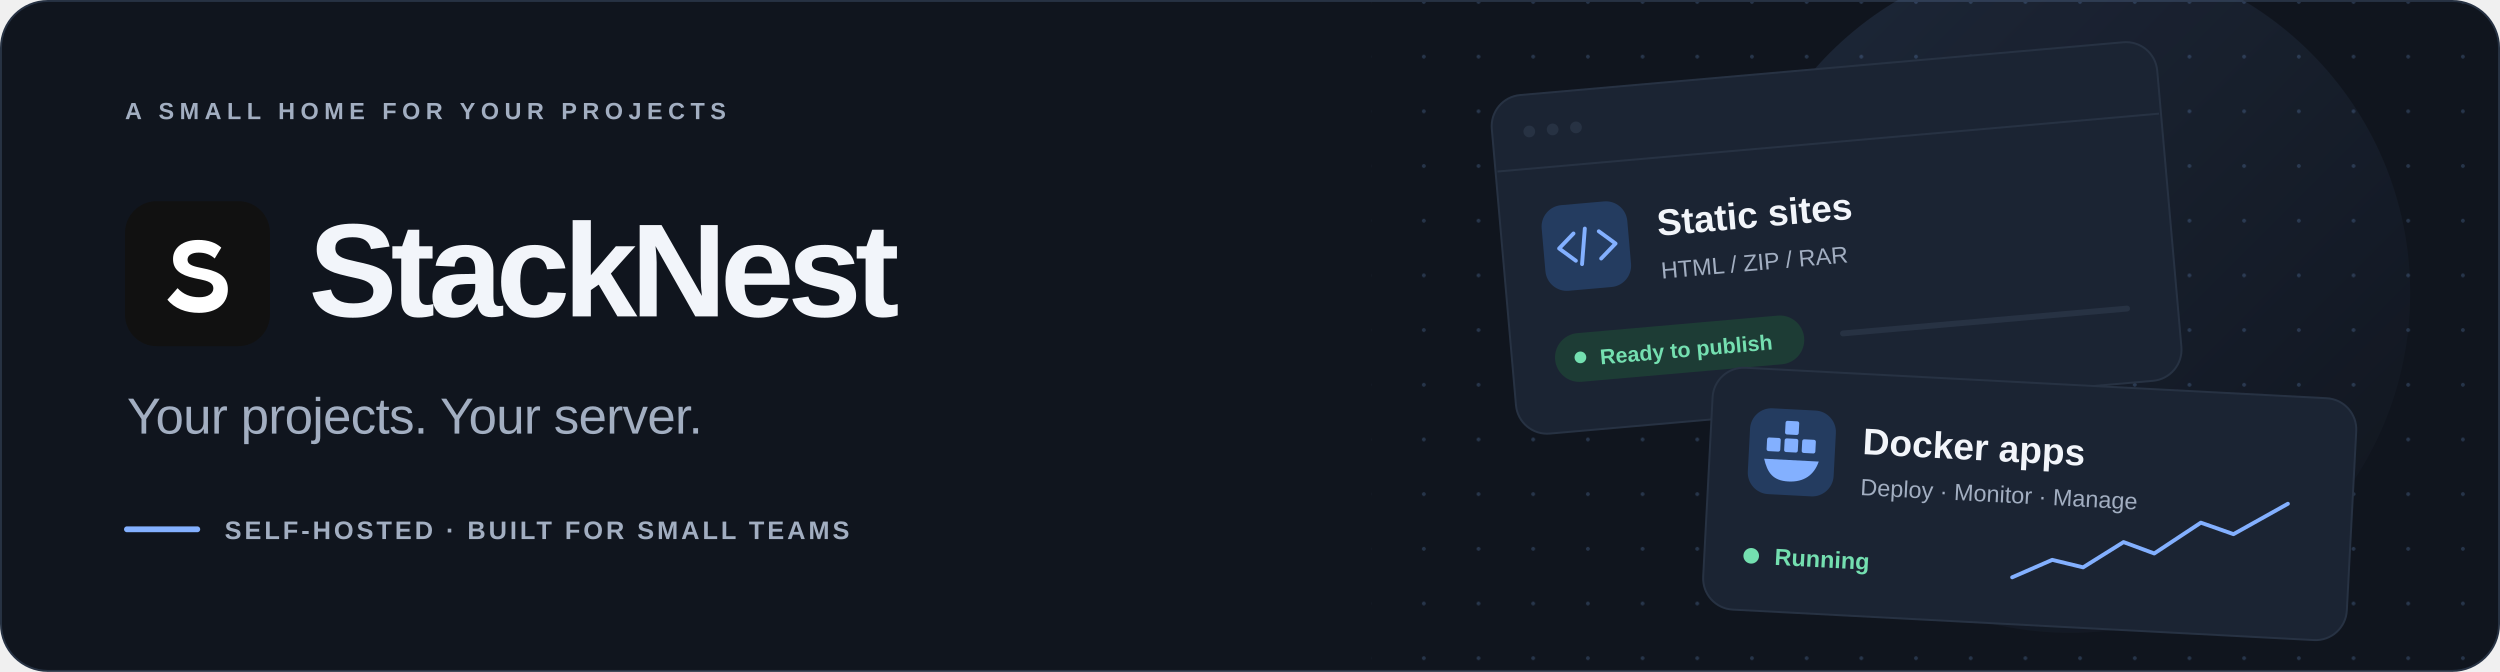
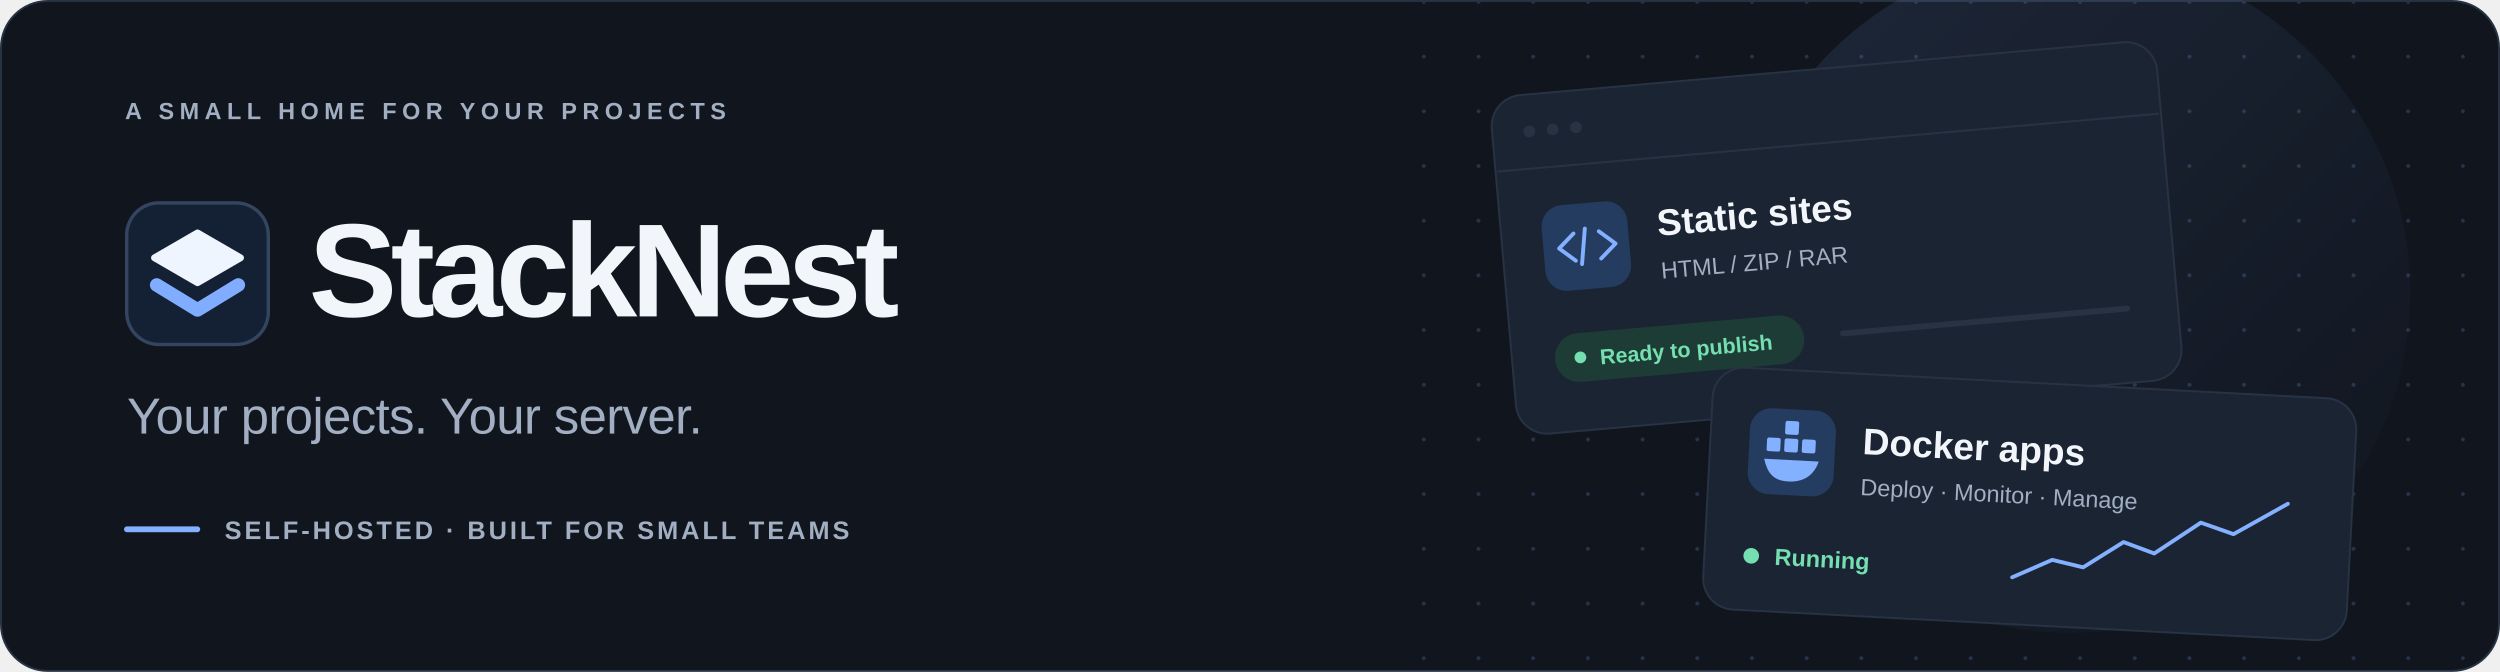
<svg xmlns="http://www.w3.org/2000/svg" width="1280" height="344" viewBox="0 0 1280 344" role="img" aria-labelledby="title description">
  <defs>
    <pattern id="grid" width="28" height="28" patternUnits="userSpaceOnUse">
      <circle cx="1" cy="1" r="1" fill="#263449" />
    </pattern>
    <linearGradient id="accent" x1="0" y1="0" x2="1" y2="1">
      <stop stop-color="#83b0ff" stop-opacity=".12" />
      <stop offset="1" stop-color="#83b0ff" stop-opacity="0" />
    </linearGradient>
  </defs>
  <rect x=".5" y=".5" width="1279" height="343" rx="24" fill="#10151e" stroke="#273243" />
  <path d="M702 1h553a24 24 0 0 1 24 24v294a24 24 0 0 1-24 24H702Z" fill="url(#grid)" />
  <circle cx="1060" cy="150" r="174" fill="url(#accent)" />
  <g font-family="-apple-system,BlinkMacSystemFont,'Segoe UI',Arial,sans-serif">
    <text x="64" y="61" font-size="12" font-weight="650" letter-spacing="2.8" fill="#a2aec1">A SMALL HOME FOR YOUR PROJECTS</text>
    <g transform="translate(64 103) scale(1.16)">
-       <rect width="64" height="64" rx="14" fill="#111111" />
-       <path d="M42.5 20.5c-2.4-2.2-5.8-3.4-10.1-3.4-6.8 0-11.2 3.4-11.2 8.4 0 4.6 3 7.1 9.5 8.5l3.7.8c3.2.7 4.6 1.8 4.6 3.7 0 2.3-2.4 3.9-6.2 3.9-4 0-7.1-1.3-9.6-4l-4.5 5.1c3.2 3.8 8 5.8 14 5.8 7.8 0 12.7-4.1 12.7-10.4 0-4.9-3.1-7.6-9.7-9l-3.7-.8c-3.1-.7-4.4-1.6-4.4-3.3 0-1.9 1.9-3.1 4.9-3.1 2.8 0 5.1.8 7.1 2.6l2.9-4.8Z" fill="#fff" />
+       <rect x=".75" y=".75" width="62.5" height="62.5" rx="14.25" fill="#142033" stroke="#34455f" stroke-width="1.5" />
+       <path d="M32 14 51 25 32 36 13 25Z" fill="#eff5ff" stroke="#eff5ff" stroke-width="3" stroke-linejoin="round" />
+       <path d="m14 37 18 11 18-11" fill="none" stroke="#80adff" stroke-width="6" stroke-linecap="round" stroke-linejoin="round" />
    </g>
    <text x="158" y="162" font-size="68" font-weight="750" letter-spacing="-3.3" fill="#f2f5fa">StackNest</text>
    <text x="65" y="222" font-size="26" font-weight="450" letter-spacing="-.3" fill="#a2aec1">Your projects. Your server.</text>
    <path d="M65 271h36" stroke="#83b0ff" stroke-width="3" stroke-linecap="round" />
    <text x="115" y="276" font-size="13" font-weight="600" letter-spacing="1.5" fill="#a2aec1">SELF-HOSTED · BUILT FOR SMALL TEAMS</text>
    <g transform="translate(770 34) rotate(-5 180 95)">
      <rect width="342" height="174" rx="16" fill="#1b2433" stroke="#273243" />
      <path d="M1 38h340" stroke="#273243" />
      <circle cx="19" cy="19" r="3" fill="#273243" />
      <circle cx="31" cy="19" r="3" fill="#273243" />
      <circle cx="43" cy="19" r="3" fill="#273243" />
      <rect x="21" y="58" width="44" height="44" rx="11" fill="#243c60" />
      <path d="m37 73-8 7 8 7m13-14 8 7-8 7m-7-16-3 18" fill="none" stroke="#83b0ff" stroke-width="2" stroke-linecap="round" stroke-linejoin="round" />
      <text x="80" y="78" font-size="19" font-weight="650" fill="#f2f5fa">Static sites</text>
      <text x="80" y="100" font-size="12" fill="#a2aec1">HTML / ZIP / RAR</text>
      <rect x="22" y="124" width="128" height="25" rx="12.5" fill="#1d3c35" />
      <circle cx="35" cy="136.5" r="3" fill="#74dfb0" />
      <text x="45" y="141" font-size="11" font-weight="600" fill="#74dfb0">Ready to publish</text>
      <path d="M170 136h146" stroke="#273243" stroke-width="3" stroke-linecap="round" />
    </g>
    <g transform="translate(874 196) rotate(3 165 66)">
      <rect width="330" height="124" rx="16" fill="#1b2433" stroke="#273243" />
      <rect x="20" y="20" width="44" height="44" rx="11" fill="#243c60" />
      <g fill="#83b0ff">
        <rect x="29" y="35" width="7" height="7" rx="1" />
        <rect x="38" y="35" width="7" height="7" rx="1" />
        <rect x="47" y="35" width="7" height="7" rx="1" />
        <rect x="38" y="26" width="7" height="7" rx="1" />
      </g>
      <path d="M28 46h28c-2 7-7 11-15 11s-11-4-13-11Z" fill="#83b0ff" />
      <text x="78" y="41" font-size="19" font-weight="650" fill="#f2f5fa">Docker apps</text>
      <text x="78" y="62" font-size="12" fill="#a2aec1">Deploy · Monitor · Manage</text>
      <circle cx="24" cy="96" r="4" fill="#74dfb0" />
      <text x="36" y="100" font-size="12" font-weight="600" fill="#74dfb0">Running</text>
      <path d="m158 100 20-10 16 3 20-14 16 5 23-17 17 5 27-17" fill="none" stroke="#83b0ff" stroke-width="2" stroke-linecap="round" stroke-linejoin="round" />
    </g>
  </g>
</svg>
